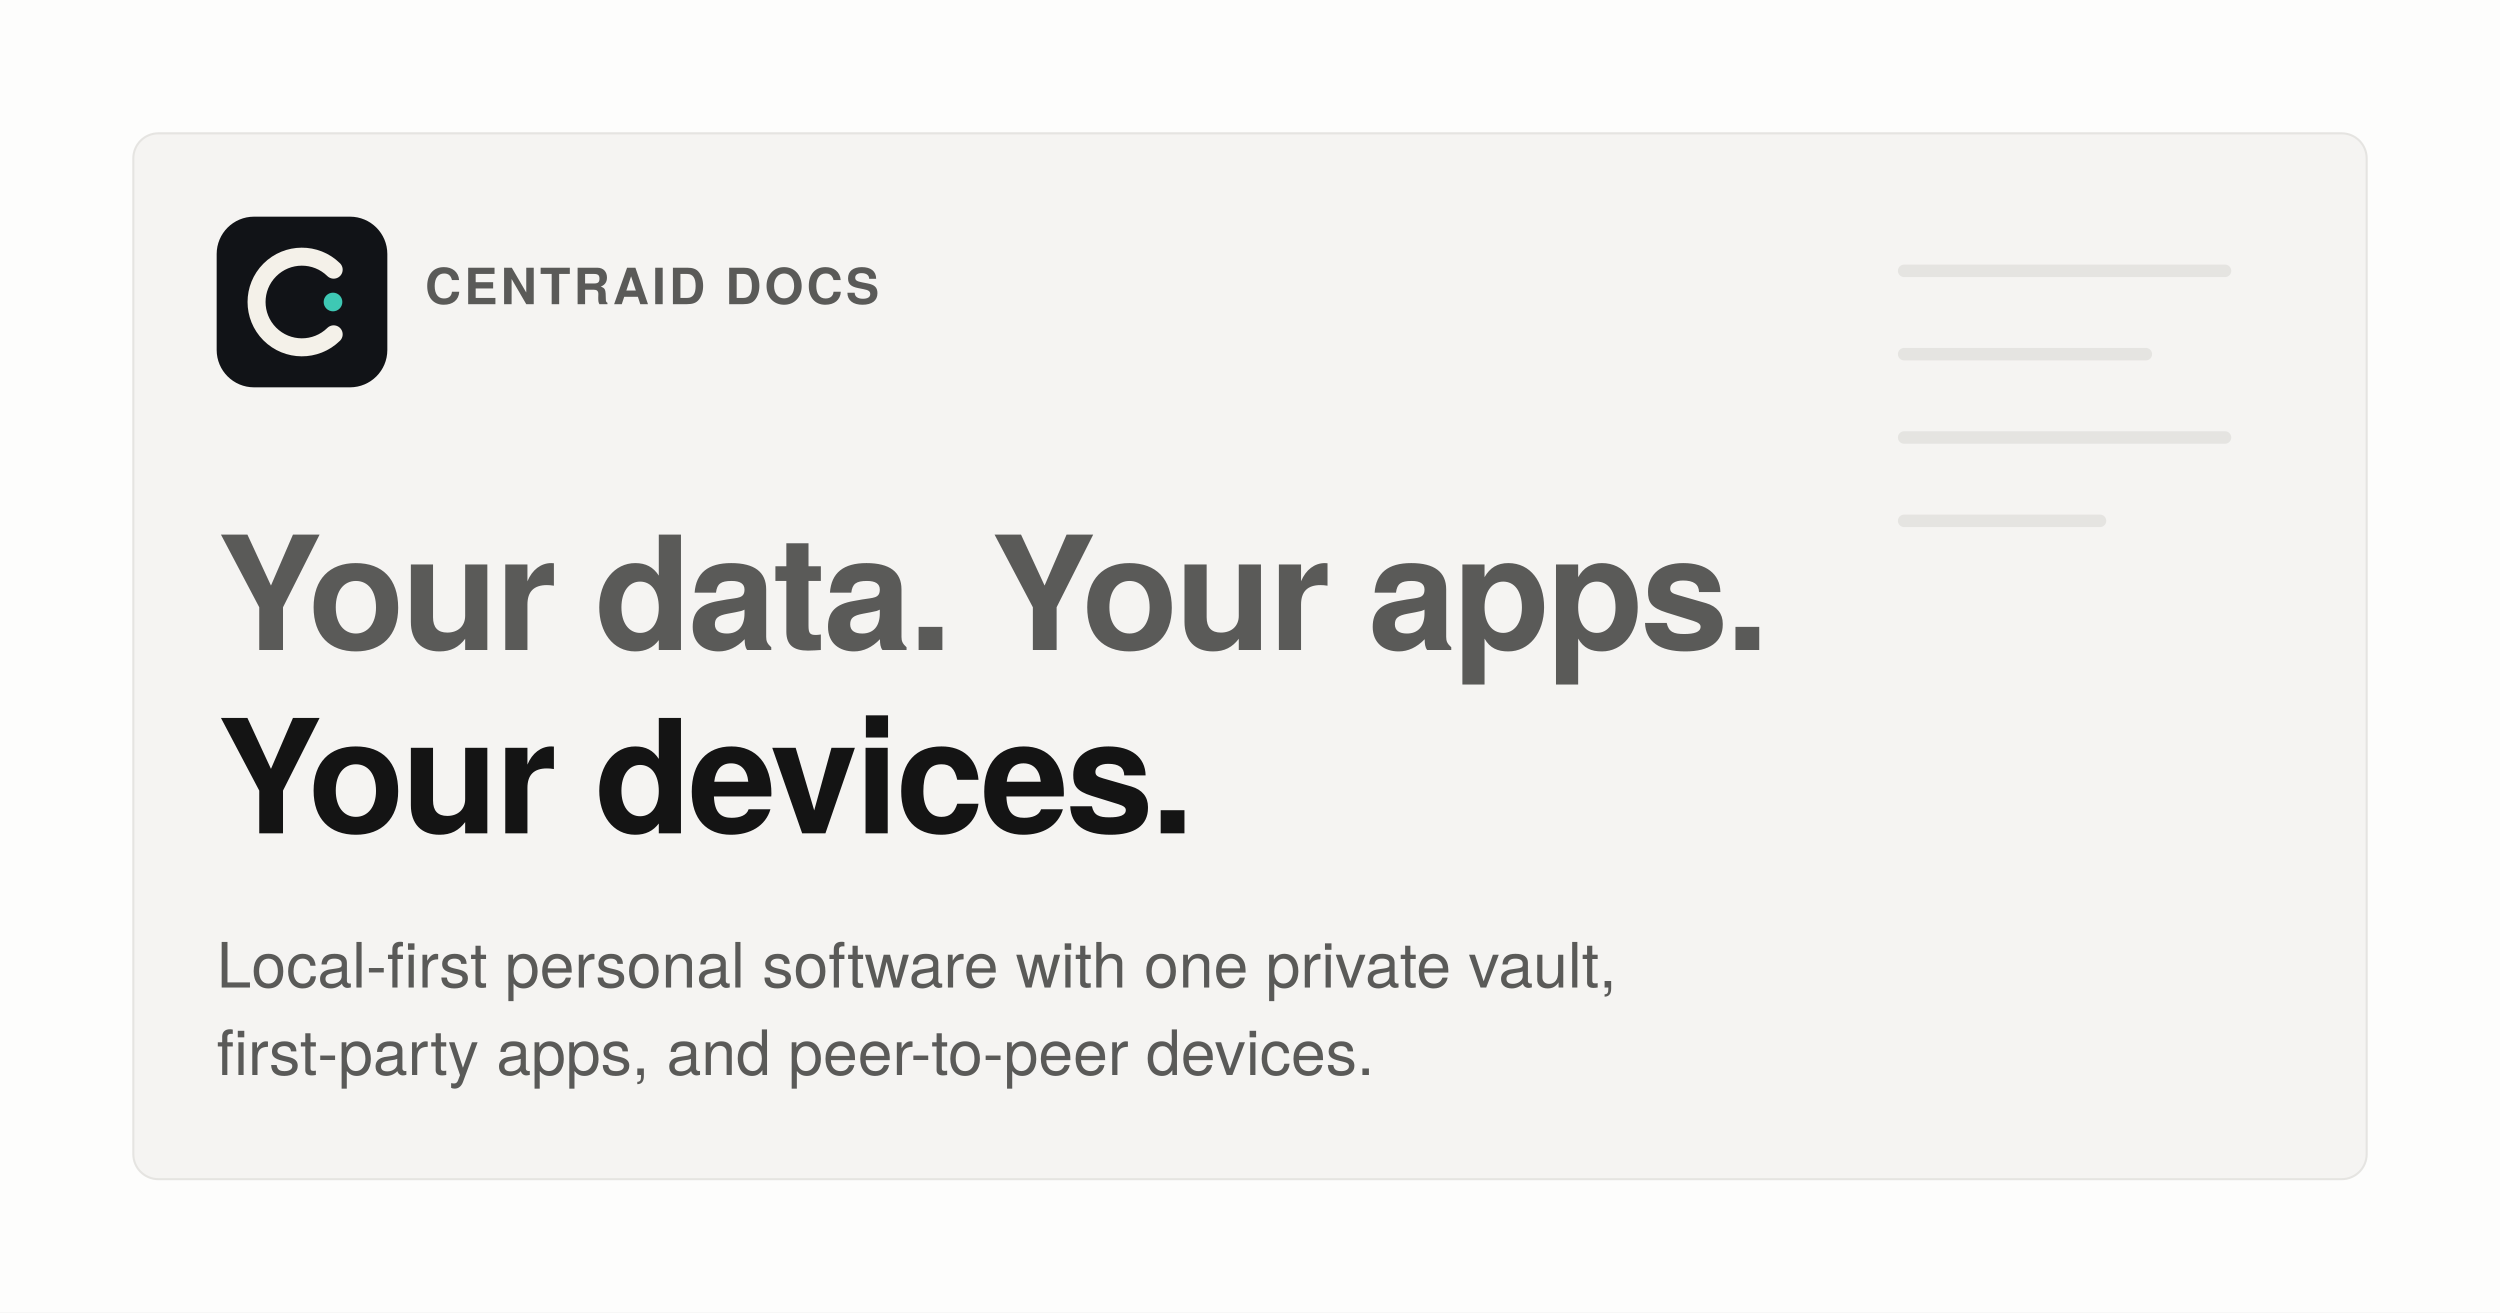
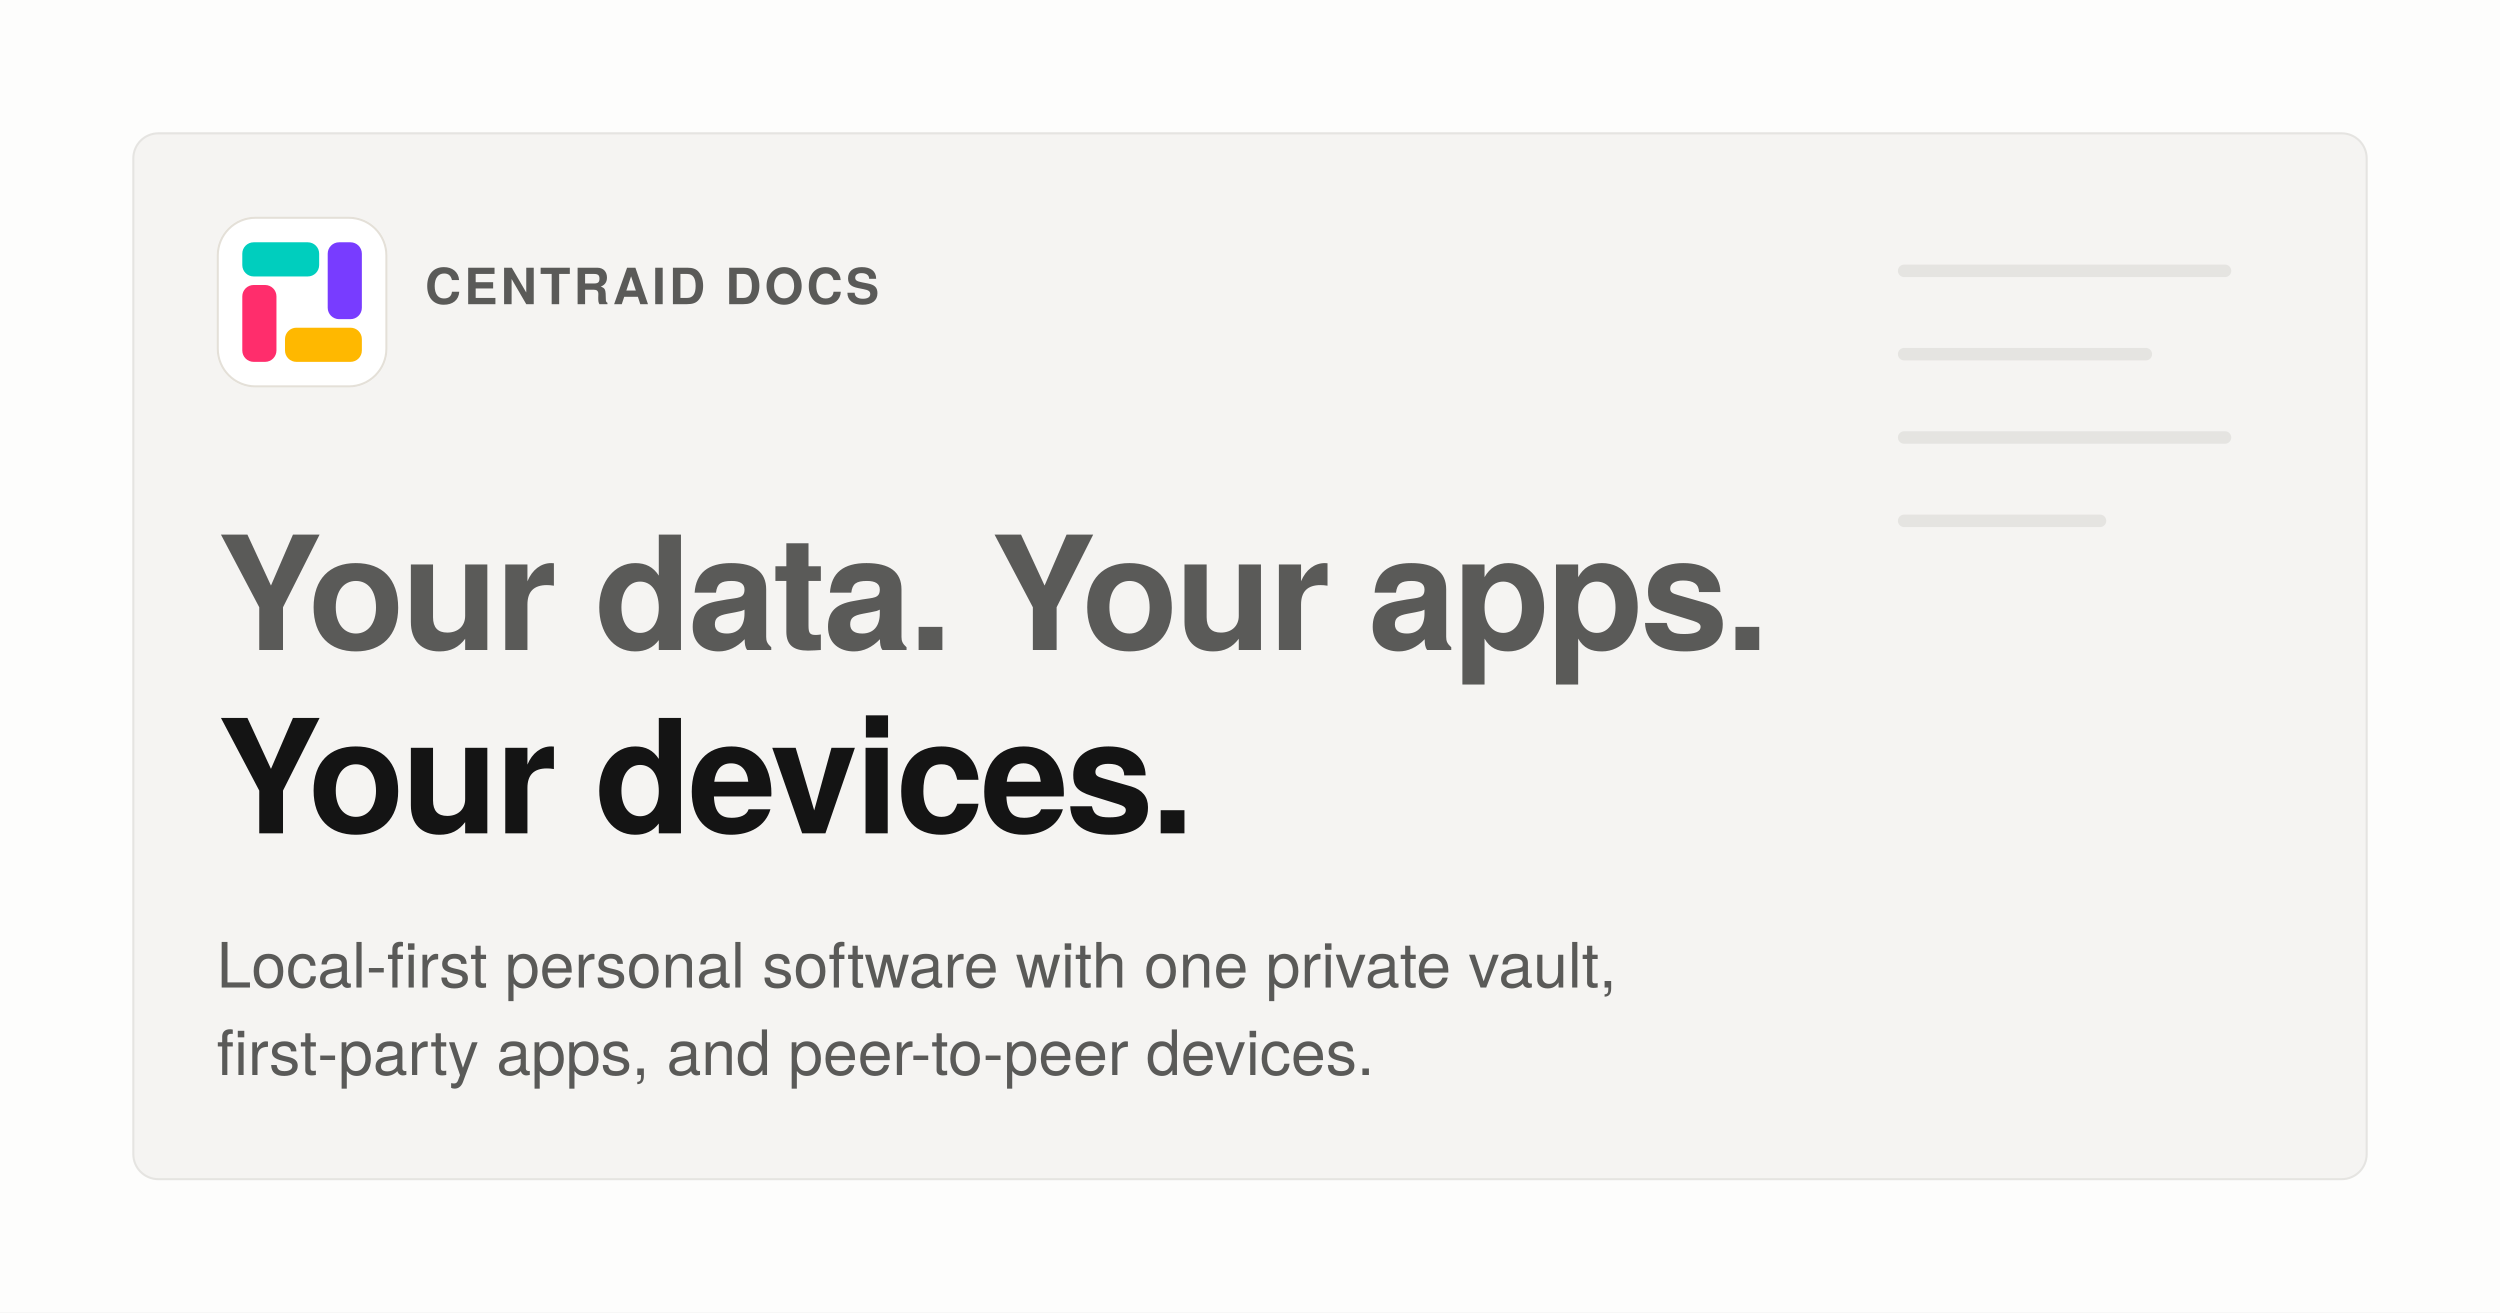
<svg xmlns="http://www.w3.org/2000/svg" width="1200" height="630" viewBox="0 0 1200 630" role="img" aria-labelledby="title desc">
  <rect width="1200" height="630" fill="#FDFDFC" />
  <rect x="64" y="64" width="1072" height="502" rx="12" fill="#F5F4F2" stroke="#E5E4E1" stroke-width="1" />
-   <g transform="translate(104 104) scale(0.16)">
-     <rect width="512" height="512" rx="112" fill="#111317" />
-     <path d="M351 159a136 136 0 1 0 0 194" fill="none" stroke="#f4f1e9" stroke-width="54" stroke-linecap="round" />
-     <circle cx="349" cy="256" r="28" fill="#3EC8B4" />
+   <g transform="translate(104 104) scale(0.6833)">
+     <rect width="120" height="120" rx="27" fill="#FFFFFF" />
+     <rect x=".75" y=".75" width="118.5" height="118.5" rx="26.5" fill="none" stroke="#E4E0D8" stroke-width="1.5" />
+     <rect x="18" y="18" width="54" height="24" rx="8" fill="#00CEBE" />
+     <rect x="78" y="18" width="24" height="54" rx="8" fill="#783CFF" />
+     <rect x="48" y="78" width="54" height="24" rx="8" fill="#FFB800" />
+     <rect x="18" y="48" width="24" height="54" rx="8" fill="#FF2D6C" />
  </g>
  <text x="204" y="146" fill="#5A5A58" font-family="Instrument Sans, Helvetica Neue, system-ui, sans-serif" font-size="24" font-weight="600" letter-spacing="1.5">CENTRAID DOCS</text>
  <text x="104" y="312" fill="#5A5A58" font-family="Instrument Sans, Helvetica Neue, system-ui, sans-serif" font-size="76" font-weight="600" letter-spacing="-1.5">Your data. Your apps.</text>
  <text x="104" y="400" fill="#141414" font-family="Instrument Sans, Helvetica Neue, system-ui, sans-serif" font-size="76" font-weight="600" letter-spacing="-1.5">Your devices.</text>
  <text x="104" y="474" fill="#5A5A58" font-family="Instrument Sans, Helvetica Neue, system-ui, sans-serif" font-size="30">Local-first personal software with one private vault,</text>
  <text x="104" y="516" fill="#5A5A58" font-family="Instrument Sans, Helvetica Neue, system-ui, sans-serif" font-size="30">first-party apps, and peer-to-peer devices.</text>
  <path d="M914 130h154M914 170h116M914 210h154M914 250h94" stroke="#E5E4E1" stroke-width="6" stroke-linecap="round" />
</svg>
